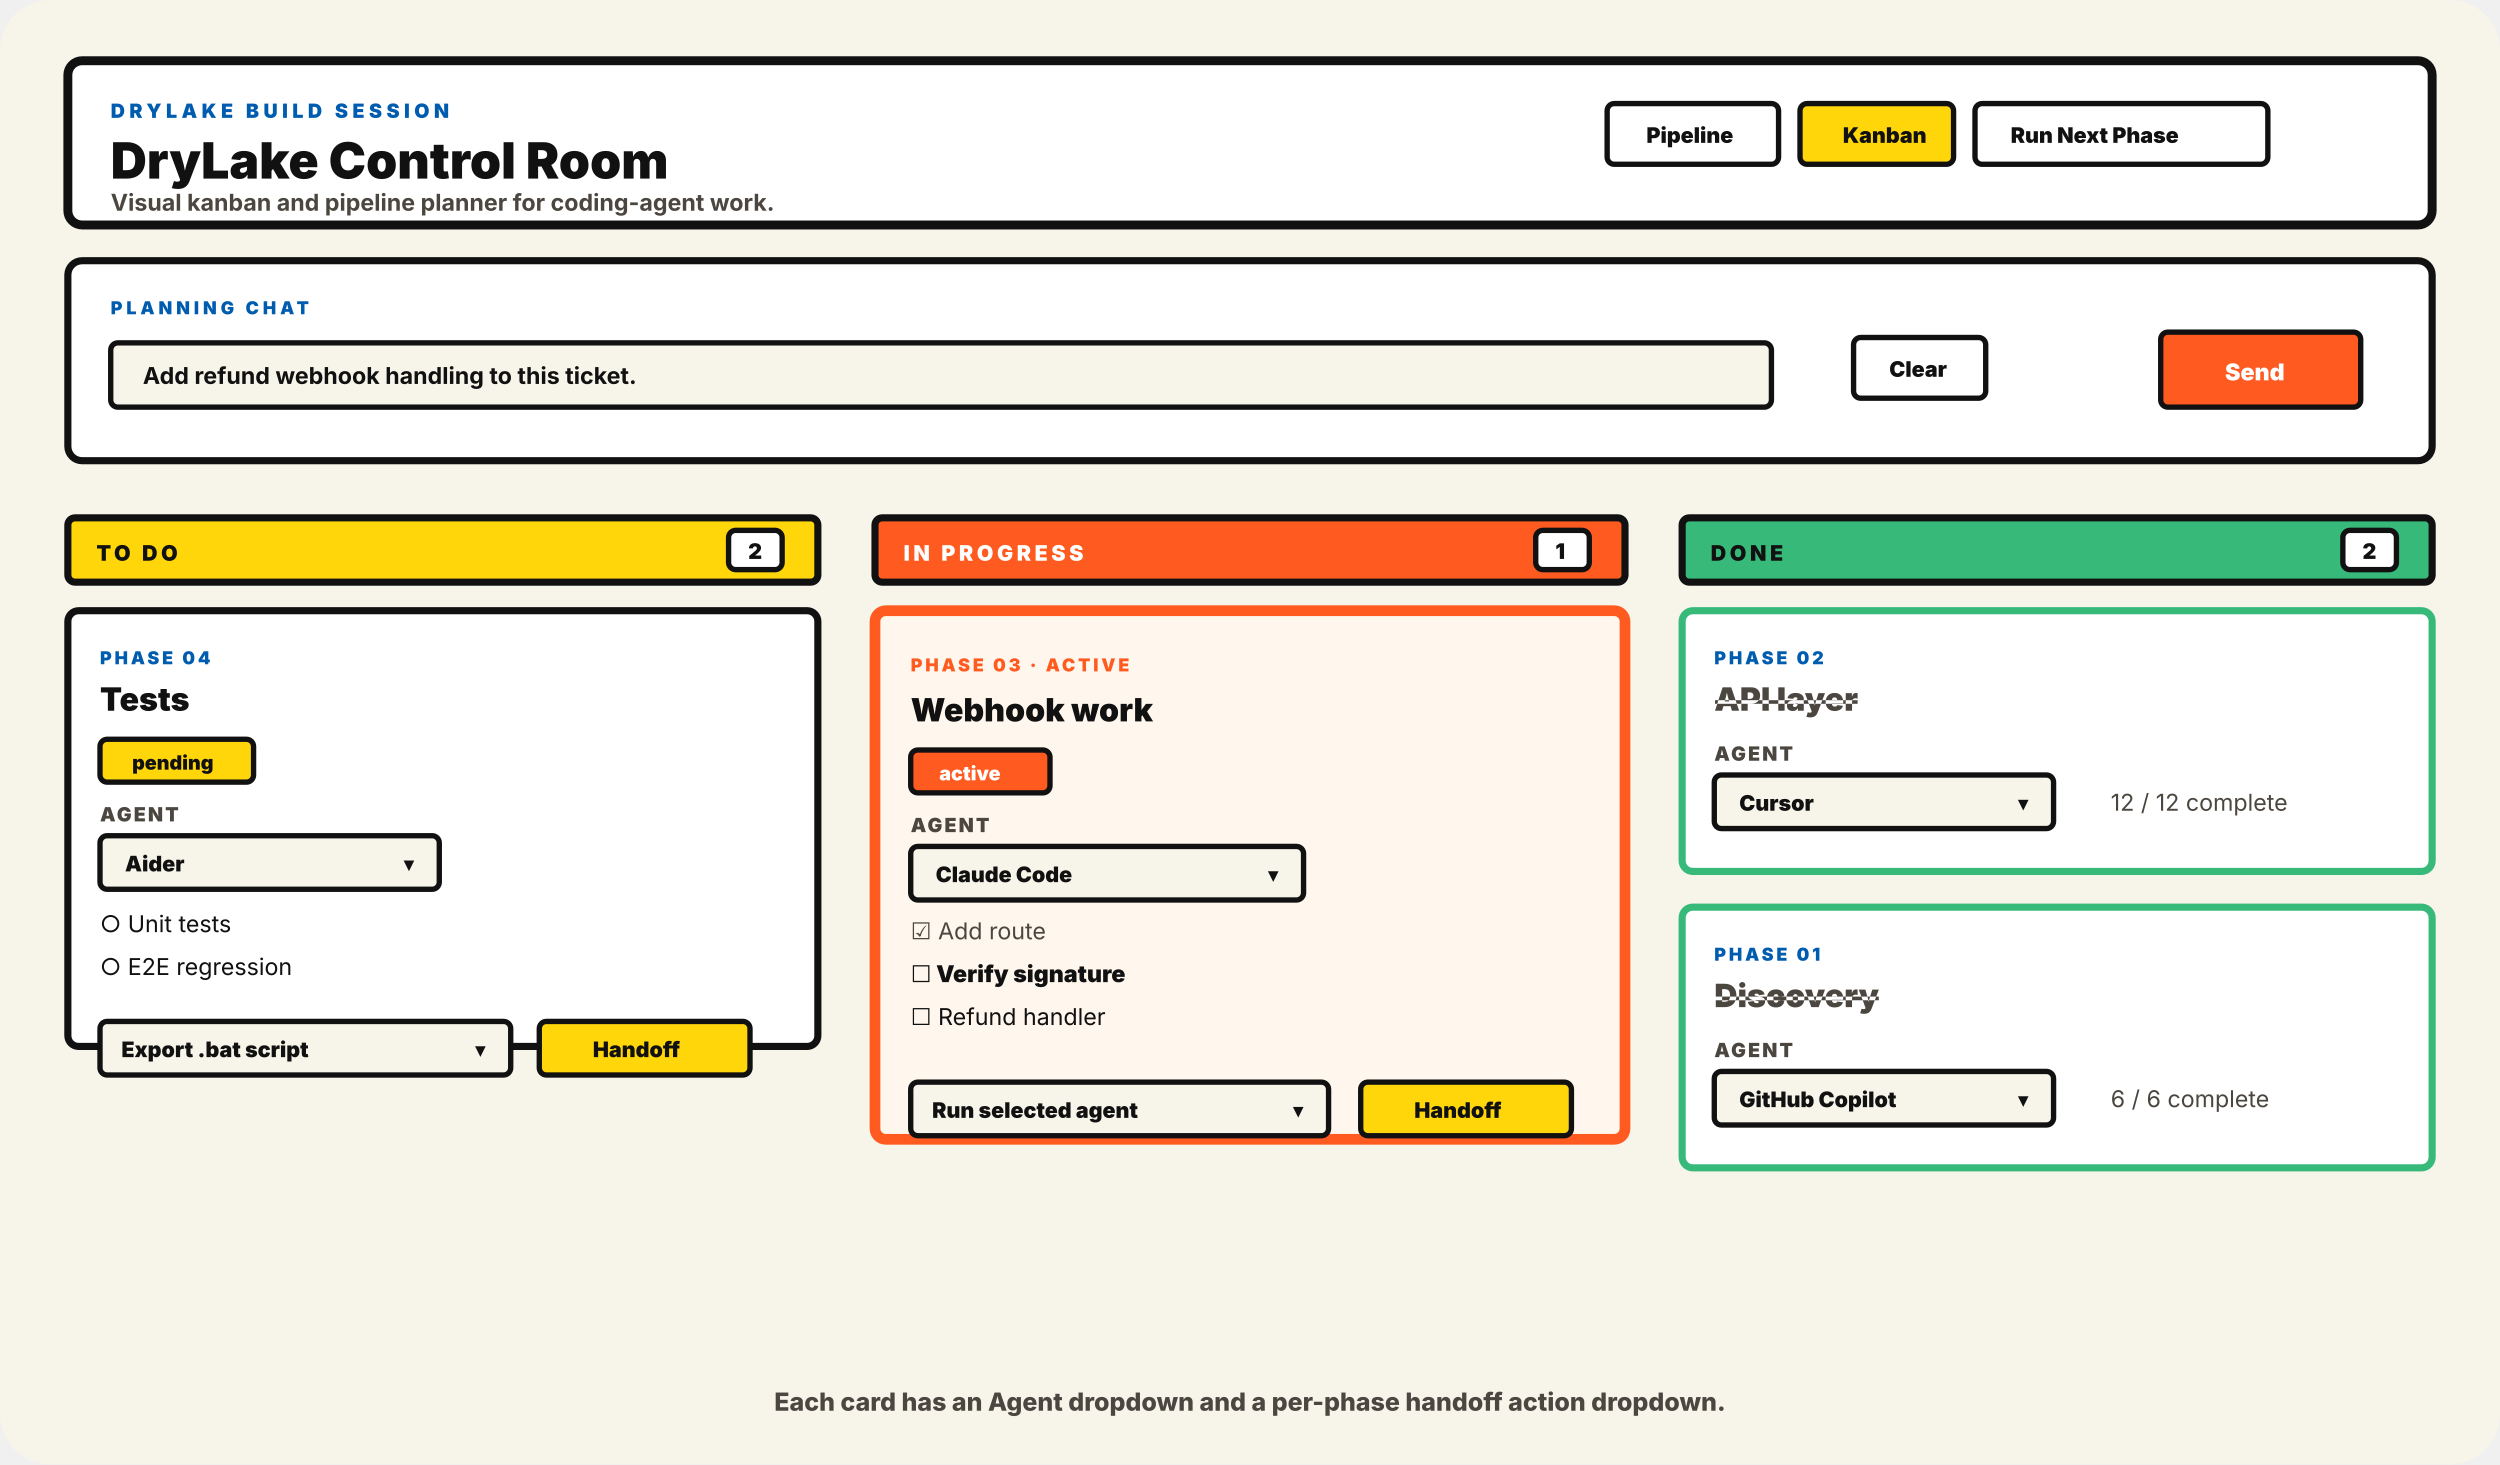
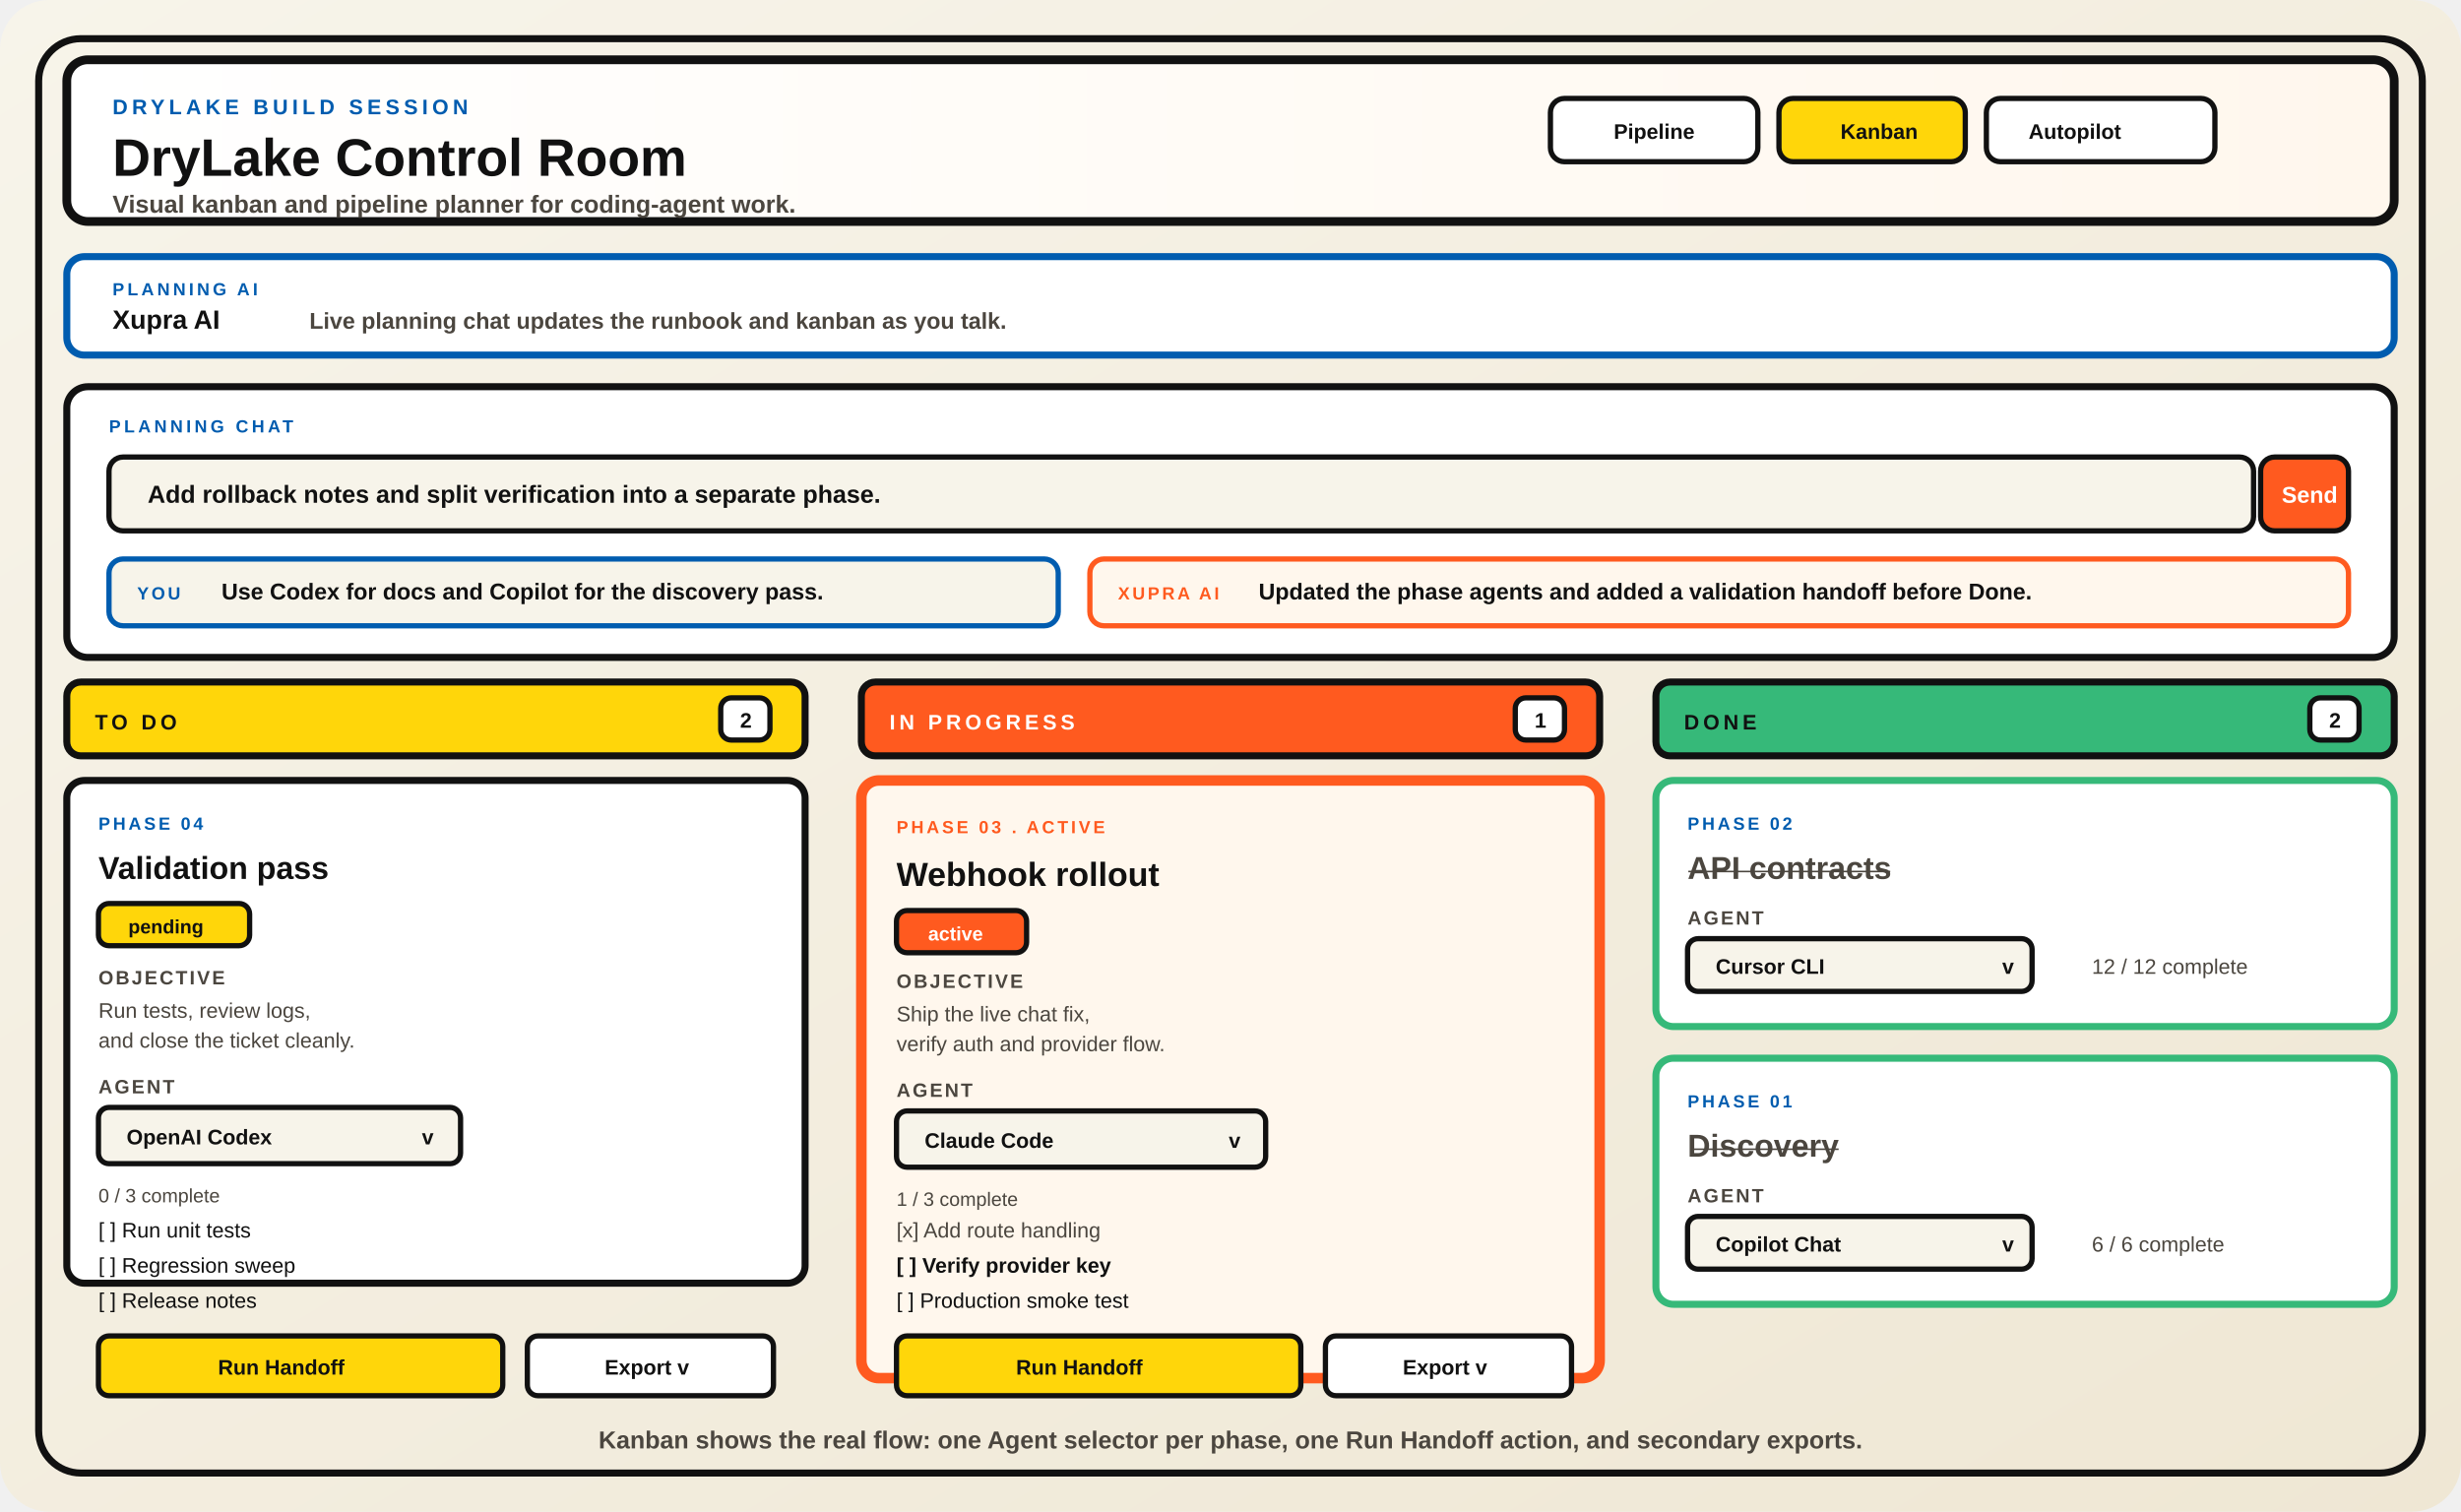
- <svg xmlns="http://www.w3.org/2000/svg" width="1400" height="820" viewBox="0 0 1400 820" font-family="Inter, -apple-system, Segoe UI, sans-serif">
-   <rect width="1400" height="820" rx="28" fill="#f7f4ea" />
-   <rect x="38" y="34" width="1324" height="92" rx="8" fill="#ffffff" stroke="#111111" stroke-width="5" />
-   <text x="62" y="66" fill="#005caf" font-size="11" letter-spacing="2.5" font-weight="900">DRYLAKE BUILD SESSION</text>
-   <text x="62" y="100" fill="#111111" font-size="28" font-weight="900">DryLake Control Room</text>
-   <text x="62" y="118" fill="#4b463f" font-size="13" font-weight="700">Visual kanban and pipeline planner for coding-agent work.</text>
-   <rect x="900" y="58" width="96" height="34" rx="4" fill="#ffffff" stroke="#111111" stroke-width="3" />
-   <text x="922" y="80" fill="#111111" font-size="12" font-weight="900">Pipeline</text>
-   <rect x="1008" y="58" width="86" height="34" rx="4" fill="#ffd60a" stroke="#111111" stroke-width="3" />
-   <text x="1032" y="80" fill="#111111" font-size="12" font-weight="900">Kanban</text>
-   <rect x="1106" y="58" width="164" height="34" rx="4" fill="#ffffff" stroke="#111111" stroke-width="3" />
-   <text x="1126" y="80" fill="#111111" font-size="12" font-weight="900">Run Next Phase</text>
-   <rect x="38" y="146" width="1324" height="112" rx="8" fill="#ffffff" stroke="#111111" stroke-width="4" />
-   <text x="62" y="176" fill="#005caf" font-size="10" letter-spacing="2.2" font-weight="900">PLANNING CHAT</text>
-   <rect x="62" y="192" width="930" height="36" rx="4" fill="#f7f4ea" stroke="#111111" stroke-width="3" />
-   <text x="80" y="215" fill="#111111" font-size="13" font-weight="650">Add refund webhook handling to this ticket.</text>
-   <rect x="1038" y="189" width="74" height="34" rx="4" fill="#ffffff" stroke="#111111" stroke-width="3" />
-   <text x="1058" y="211" fill="#111111" font-size="12" font-weight="900">Clear</text>
-   <rect x="1210" y="186" width="112" height="42" rx="4" fill="#ff5a1f" stroke="#111111" stroke-width="3" />
-   <text x="1246" y="213" fill="#ffffff" font-size="13" font-weight="900">Send</text>
-   <g transform="translate(38 290)">
+ <svg xmlns="http://www.w3.org/2000/svg" width="1400" height="860" viewBox="0 0 1400 860" font-family="Segoe UI, Arial, sans-serif">
+   <defs>
+     <linearGradient id="paper" x1="0" y1="0" x2="1" y2="1">
+       <stop offset="0%" stop-color="#f7f4ea" />
+       <stop offset="100%" stop-color="#efe7d4" />
+     </linearGradient>
+     <linearGradient id="headerFill" x1="0" y1="0" x2="1" y2="0">
+       <stop offset="0%" stop-color="#ffffff" />
+       <stop offset="100%" stop-color="#fff7ed" />
+     </linearGradient>
+   </defs>
+   <rect width="1400" height="860" rx="28" fill="url(#paper)" />
+   <rect x="22" y="22" width="1356" height="816" rx="24" fill="none" stroke="#111111" stroke-width="4" />
+   <rect x="38" y="34" width="1324" height="92" rx="12" fill="url(#headerFill)" stroke="#111111" stroke-width="5" />
+   <text x="64" y="65" fill="#005caf" font-size="12" letter-spacing="2.4" font-weight="900">DRYLAKE BUILD SESSION</text>
+   <text x="64" y="100" fill="#111111" font-size="30" font-weight="900">DryLake Control Room</text>
+   <text x="64" y="121" fill="#4b463f" font-size="14" font-weight="700">Visual kanban and pipeline planner for coding-agent work.</text>
+   <rect x="882" y="56" width="118" height="36" rx="8" fill="#ffffff" stroke="#111111" stroke-width="3" />
+   <text x="918" y="79" fill="#111111" font-size="12" font-weight="900">Pipeline</text>
+   <rect x="1012" y="56" width="106" height="36" rx="8" fill="#ffd60a" stroke="#111111" stroke-width="3" />
+   <text x="1047" y="79" fill="#111111" font-size="12" font-weight="900">Kanban</text>
+   <rect x="1130" y="56" width="130" height="36" rx="8" fill="#ffffff" stroke="#111111" stroke-width="3" />
+   <text x="1154" y="79" fill="#111111" font-size="12" font-weight="900">Autopilot</text>
+   <rect x="38" y="146" width="1324" height="56" rx="10" fill="#ffffff" stroke="#005caf" stroke-width="4" />
+   <text x="64" y="168" fill="#005caf" font-size="10" letter-spacing="1.8" font-weight="900">PLANNING AI</text>
+   <text x="64" y="187" fill="#111111" font-size="15" font-weight="900">Xupra AI</text>
+   <text x="176" y="187" fill="#4b463f" font-size="13" font-weight="700">Live planning chat updates the runbook and kanban as you talk.</text>
+   <rect x="38" y="220" width="1324" height="154" rx="12" fill="#ffffff" stroke="#111111" stroke-width="4" />
+   <text x="62" y="246" fill="#005caf" font-size="10" letter-spacing="1.9" font-weight="900">PLANNING CHAT</text>
+   <rect x="62" y="260" width="1220" height="42" rx="8" fill="#f7f4ea" stroke="#111111" stroke-width="3" />
+   <text x="84" y="286" fill="#111111" font-size="14" font-weight="700">Add rollback notes and split verification into a separate phase.</text>
+   <rect x="1286" y="260" width="50" height="42" rx="8" fill="#ff5a1f" stroke="#111111" stroke-width="3" />
+   <text x="1298" y="286" fill="#ffffff" font-size="13" font-weight="900">Send</text>
+   <rect x="62" y="318" width="540" height="38" rx="8" fill="#f7f4ea" stroke="#005caf" stroke-width="3" />
+   <text x="78" y="341" fill="#005caf" font-size="10" letter-spacing="1.5" font-weight="900">YOU</text>
+   <text x="126" y="341" fill="#111111" font-size="13" font-weight="700">Use Codex for docs and Copilot for the discovery pass.</text>
+   <rect x="620" y="318" width="716" height="38" rx="8" fill="#fff7ed" stroke="#ff5a1f" stroke-width="3" />
+   <text x="636" y="341" fill="#ff5a1f" font-size="10" letter-spacing="1.5" font-weight="900">XUPRA AI</text>
+   <text x="716" y="341" fill="#111111" font-size="13" font-weight="700">Updated the phase agents and added a validation handoff before Done.</text>
+   <g transform="translate(38 388)">
    <g>
-       <rect x="0" y="0" width="420" height="36" rx="4" fill="#ffd60a" stroke="#111111" stroke-width="4" />
-       <text x="16" y="24" fill="#111111" font-size="12" letter-spacing="2" font-weight="900">TO DO</text>
-       <rect x="370" y="7" width="30" height="22" rx="4" fill="#ffffff" stroke="#111111" stroke-width="3" />
-       <text x="381" y="23" fill="#111111" font-size="12" font-weight="900">2</text>
-       <rect x="0" y="52" width="420" height="244" rx="6" fill="#ffffff" stroke="#111111" stroke-width="4" />
-       <text x="18" y="82" fill="#005caf" font-size="10" letter-spacing="1.6" font-weight="900">PHASE 04</text>
-       <text x="18" y="108" fill="#111111" font-size="18" font-weight="900">Tests</text>
-       <rect x="18" y="124" width="86" height="24" rx="4" fill="#ffd60a" stroke="#111111" stroke-width="3" />
-       <text x="36" y="141" fill="#111111" font-size="11" font-weight="900">pending</text>
-       <text x="18" y="170" fill="#4b463f" font-size="11" letter-spacing="1.2" font-weight="900">AGENT</text>
-       <rect x="18" y="178" width="190" height="30" rx="4" fill="#f7f4ea" stroke="#111111" stroke-width="3" />
-       <text x="32" y="198" fill="#111111" font-size="12" font-weight="900">Aider</text>
-       <text x="188" y="198" fill="#111111" font-size="12" font-weight="900">▾</text>
-       <text x="18" y="232" fill="#111111" font-size="13">○ Unit tests</text>
-       <text x="18" y="256" fill="#111111" font-size="13">○ E2E regression</text>
-       <rect x="18" y="282" width="230" height="30" rx="4" fill="#f7f4ea" stroke="#111111" stroke-width="3" />
-       <text x="30" y="302" fill="#111111" font-size="12" font-weight="900">Export .bat script</text>
-       <text x="228" y="302" fill="#111111" font-size="12" font-weight="900">▾</text>
-       <rect x="264" y="282" width="118" height="30" rx="4" fill="#ffd60a" stroke="#111111" stroke-width="3" />
-       <text x="294" y="302" fill="#111111" font-size="12" font-weight="900">Handoff</text>
+       <rect x="0" y="0" width="420" height="42" rx="8" fill="#ffd60a" stroke="#111111" stroke-width="4" />
+       <text x="16" y="27" fill="#111111" font-size="12" letter-spacing="2.2" font-weight="900">TO DO</text>
+       <rect x="372" y="9" width="28" height="24" rx="6" fill="#ffffff" stroke="#111111" stroke-width="3" />
+       <text x="383" y="26" fill="#111111" font-size="12" font-weight="900">2</text>
+       <rect x="0" y="56" width="420" height="286" rx="10" fill="#ffffff" stroke="#111111" stroke-width="4" />
+       <text x="18" y="84" fill="#005caf" font-size="10" letter-spacing="1.6" font-weight="900">PHASE 04</text>
+       <text x="18" y="112" fill="#111111" font-size="18" font-weight="900">Validation pass</text>
+       <rect x="18" y="126" width="86" height="24" rx="6" fill="#ffd60a" stroke="#111111" stroke-width="3" />
+       <text x="35" y="143" fill="#111111" font-size="11" font-weight="900">pending</text>
+       <text x="18" y="172" fill="#4b463f" font-size="11" letter-spacing="1.2" font-weight="900">OBJECTIVE</text>
+       <text x="18" y="191" fill="#4b463f" font-size="12">Run tests, review logs,</text>
+       <text x="18" y="208" fill="#4b463f" font-size="12">and close the ticket cleanly.</text>
+       <text x="18" y="234" fill="#4b463f" font-size="11" letter-spacing="1.2" font-weight="900">AGENT</text>
+       <rect x="18" y="242" width="206" height="32" rx="6" fill="#f7f4ea" stroke="#111111" stroke-width="3" />
+       <text x="34" y="263" fill="#111111" font-size="12" font-weight="900">OpenAI Codex</text>
+       <text x="202" y="263" fill="#111111" font-size="12" font-weight="900">v</text>
+       <text x="18" y="296" fill="#4b463f" font-size="11">0 / 3 complete</text>
+       <text x="18" y="316" fill="#111111" font-size="12">[ ] Run unit tests</text>
+       <text x="18" y="336" fill="#111111" font-size="12">[ ] Regression sweep</text>
+       <text x="18" y="356" fill="#111111" font-size="12">[ ] Release notes</text>
+       <rect x="18" y="372" width="230" height="34" rx="6" fill="#ffd60a" stroke="#111111" stroke-width="3" />
+       <text x="86" y="394" fill="#111111" font-size="12" font-weight="900">Run Handoff</text>
+       <rect x="262" y="372" width="140" height="34" rx="6" fill="#ffffff" stroke="#111111" stroke-width="3" />
+       <text x="306" y="394" fill="#111111" font-size="12" font-weight="900">Export v</text>
    </g>
    <g transform="translate(452 0)">
-       <rect x="0" y="0" width="420" height="36" rx="4" fill="#ff5a1f" stroke="#111111" stroke-width="4" />
-       <text x="16" y="24" fill="#ffffff" font-size="12" letter-spacing="2" font-weight="900">IN PROGRESS</text>
-       <rect x="370" y="7" width="30" height="22" rx="4" fill="#ffffff" stroke="#111111" stroke-width="3" />
-       <text x="381" y="23" fill="#111111" font-size="12" font-weight="900">1</text>
-       <rect x="0" y="52" width="420" height="296" rx="6" fill="#fff7ed" stroke="#ff5a1f" stroke-width="6" />
-       <text x="20" y="86" fill="#ff5a1f" font-size="10" letter-spacing="1.6" font-weight="900">PHASE 03 · ACTIVE</text>
-       <text x="20" y="114" fill="#111111" font-size="18" font-weight="900">Webhook work</text>
-       <rect x="20" y="130" width="78" height="24" rx="4" fill="#ff5a1f" stroke="#111111" stroke-width="3" />
-       <text x="36" y="147" fill="#ffffff" font-size="11" font-weight="900">active</text>
-       <text x="20" y="176" fill="#4b463f" font-size="11" letter-spacing="1.2" font-weight="900">AGENT</text>
-       <rect x="20" y="184" width="220" height="30" rx="4" fill="#f7f4ea" stroke="#111111" stroke-width="3" />
-       <text x="34" y="204" fill="#111111" font-size="12" font-weight="900">Claude Code</text>
-       <text x="220" y="204" fill="#111111" font-size="12" font-weight="900">▾</text>
-       <text x="20" y="236" fill="#4b463f" font-size="13">☑ Add route</text>
-       <text x="20" y="260" fill="#111111" font-size="13" font-weight="900">☐ Verify signature</text>
-       <text x="20" y="284" fill="#111111" font-size="13">☐ Refund handler</text>
-       <rect x="20" y="316" width="234" height="30" rx="4" fill="#f7f4ea" stroke="#111111" stroke-width="3" />
-       <text x="32" y="336" fill="#111111" font-size="12" font-weight="900">Run selected agent</text>
-       <text x="234" y="336" fill="#111111" font-size="12" font-weight="900">▾</text>
-       <rect x="272" y="316" width="118" height="30" rx="4" fill="#ffd60a" stroke="#111111" stroke-width="3" />
-       <text x="302" y="336" fill="#111111" font-size="12" font-weight="900">Handoff</text>
+       <rect x="0" y="0" width="420" height="42" rx="8" fill="#ff5a1f" stroke="#111111" stroke-width="4" />
+       <text x="16" y="27" fill="#ffffff" font-size="12" letter-spacing="2.2" font-weight="900">IN PROGRESS</text>
+       <rect x="372" y="9" width="28" height="24" rx="6" fill="#ffffff" stroke="#111111" stroke-width="3" />
+       <text x="383" y="26" fill="#111111" font-size="12" font-weight="900">1</text>
+       <rect x="0" y="56" width="420" height="340" rx="10" fill="#fff7ed" stroke="#ff5a1f" stroke-width="6" />
+       <text x="20" y="86" fill="#ff5a1f" font-size="10" letter-spacing="1.6" font-weight="900">PHASE 03 . ACTIVE</text>
+       <text x="20" y="116" fill="#111111" font-size="19" font-weight="900">Webhook rollout</text>
+       <rect x="20" y="130" width="74" height="24" rx="6" fill="#ff5a1f" stroke="#111111" stroke-width="3" />
+       <text x="38" y="147" fill="#ffffff" font-size="11" font-weight="900">active</text>
+       <text x="20" y="174" fill="#4b463f" font-size="11" letter-spacing="1.2" font-weight="900">OBJECTIVE</text>
+       <text x="20" y="193" fill="#4b463f" font-size="12">Ship the live chat fix,</text>
+       <text x="20" y="210" fill="#4b463f" font-size="12">verify auth and provider flow.</text>
+       <text x="20" y="236" fill="#4b463f" font-size="11" letter-spacing="1.2" font-weight="900">AGENT</text>
+       <rect x="20" y="244" width="210" height="32" rx="6" fill="#f7f4ea" stroke="#111111" stroke-width="3" />
+       <text x="36" y="265" fill="#111111" font-size="12" font-weight="900">Claude Code</text>
+       <text x="209" y="265" fill="#111111" font-size="12" font-weight="900">v</text>
+       <text x="20" y="298" fill="#4b463f" font-size="11">1 / 3 complete</text>
+       <text x="20" y="316" fill="#4b463f" font-size="12">[x] Add route handling</text>
+       <text x="20" y="336" fill="#111111" font-size="12" font-weight="900">[ ] Verify provider key</text>
+       <text x="20" y="356" fill="#111111" font-size="12">[ ] Production smoke test</text>
+       <rect x="20" y="372" width="230" height="34" rx="6" fill="#ffd60a" stroke="#111111" stroke-width="3" />
+       <text x="88" y="394" fill="#111111" font-size="12" font-weight="900">Run Handoff</text>
+       <rect x="264" y="372" width="140" height="34" rx="6" fill="#ffffff" stroke="#111111" stroke-width="3" />
+       <text x="308" y="394" fill="#111111" font-size="12" font-weight="900">Export v</text>
    </g>
    <g transform="translate(904 0)">
-       <rect x="0" y="0" width="420" height="36" rx="4" fill="#36b979" stroke="#111111" stroke-width="4" />
-       <text x="16" y="24" fill="#111111" font-size="12" letter-spacing="2" font-weight="900">DONE</text>
-       <rect x="370" y="7" width="30" height="22" rx="4" fill="#ffffff" stroke="#111111" stroke-width="3" />
-       <text x="381" y="23" fill="#111111" font-size="12" font-weight="900">2</text>
-       <rect x="0" y="52" width="420" height="146" rx="6" fill="#ffffff" stroke="#36b979" stroke-width="4" />
-       <text x="18" y="82" fill="#005caf" font-size="10" letter-spacing="1.6" font-weight="900">PHASE 02</text>
-       <text x="18" y="108" fill="#4b463f" font-size="18" font-weight="900" text-decoration="line-through">API layer</text>
-       <text x="18" y="136" fill="#4b463f" font-size="11" letter-spacing="1.2" font-weight="900">AGENT</text>
-       <rect x="18" y="144" width="190" height="30" rx="4" fill="#f7f4ea" stroke="#111111" stroke-width="3" />
-       <text x="32" y="164" fill="#111111" font-size="12" font-weight="900">Cursor</text>
-       <text x="188" y="164" fill="#111111" font-size="12" font-weight="900">▾</text>
-       <text x="240" y="164" fill="#4b463f" font-size="13">12 / 12 complete</text>
-       <rect x="0" y="218" width="420" height="146" rx="6" fill="#ffffff" stroke="#36b979" stroke-width="4" />
-       <text x="18" y="248" fill="#005caf" font-size="10" letter-spacing="1.6" font-weight="900">PHASE 01</text>
-       <text x="18" y="274" fill="#4b463f" font-size="18" font-weight="900" text-decoration="line-through">Discovery</text>
-       <text x="18" y="302" fill="#4b463f" font-size="11" letter-spacing="1.2" font-weight="900">AGENT</text>
-       <rect x="18" y="310" width="190" height="30" rx="4" fill="#f7f4ea" stroke="#111111" stroke-width="3" />
-       <text x="32" y="330" fill="#111111" font-size="12" font-weight="900">GitHub Copilot</text>
-       <text x="188" y="330" fill="#111111" font-size="12" font-weight="900">▾</text>
-       <text x="240" y="330" fill="#4b463f" font-size="13">6 / 6 complete</text>
+       <rect x="0" y="0" width="420" height="42" rx="8" fill="#36b979" stroke="#111111" stroke-width="4" />
+       <text x="16" y="27" fill="#111111" font-size="12" letter-spacing="2.2" font-weight="900">DONE</text>
+       <rect x="372" y="9" width="28" height="24" rx="6" fill="#ffffff" stroke="#111111" stroke-width="3" />
+       <text x="383" y="26" fill="#111111" font-size="12" font-weight="900">2</text>
+       <rect x="0" y="56" width="420" height="140" rx="10" fill="#ffffff" stroke="#36b979" stroke-width="4" />
+       <text x="18" y="84" fill="#005caf" font-size="10" letter-spacing="1.6" font-weight="900">PHASE 02</text>
+       <text x="18" y="112" fill="#4b463f" font-size="18" font-weight="900" text-decoration="line-through">API contracts</text>
+       <text x="18" y="138" fill="#4b463f" font-size="11" letter-spacing="1.2" font-weight="900">AGENT</text>
+       <rect x="18" y="146" width="196" height="30" rx="6" fill="#f7f4ea" stroke="#111111" stroke-width="3" />
+       <text x="34" y="166" fill="#111111" font-size="12" font-weight="900">Cursor CLI</text>
+       <text x="197" y="166" fill="#111111" font-size="12" font-weight="900">v</text>
+       <text x="248" y="166" fill="#4b463f" font-size="12">12 / 12 complete</text>
+       <rect x="0" y="214" width="420" height="140" rx="10" fill="#ffffff" stroke="#36b979" stroke-width="4" />
+       <text x="18" y="242" fill="#005caf" font-size="10" letter-spacing="1.6" font-weight="900">PHASE 01</text>
+       <text x="18" y="270" fill="#4b463f" font-size="18" font-weight="900" text-decoration="line-through">Discovery</text>
+       <text x="18" y="296" fill="#4b463f" font-size="11" letter-spacing="1.2" font-weight="900">AGENT</text>
+       <rect x="18" y="304" width="196" height="30" rx="6" fill="#f7f4ea" stroke="#111111" stroke-width="3" />
+       <text x="34" y="324" fill="#111111" font-size="12" font-weight="900">Copilot Chat</text>
+       <text x="197" y="324" fill="#111111" font-size="12" font-weight="900">v</text>
+       <text x="248" y="324" fill="#4b463f" font-size="12">6 / 6 complete</text>
    </g>
  </g>
-   <text x="700" y="790" fill="#4b463f" font-size="14" font-weight="800" text-anchor="middle">Each card has an Agent dropdown and a per-phase handoff action dropdown.</text>
+   <text x="700" y="824" fill="#4b463f" font-size="14" font-weight="800" text-anchor="middle">Kanban shows the real flow: one Agent selector per phase, one Run Handoff action, and secondary exports.</text>
</svg>
